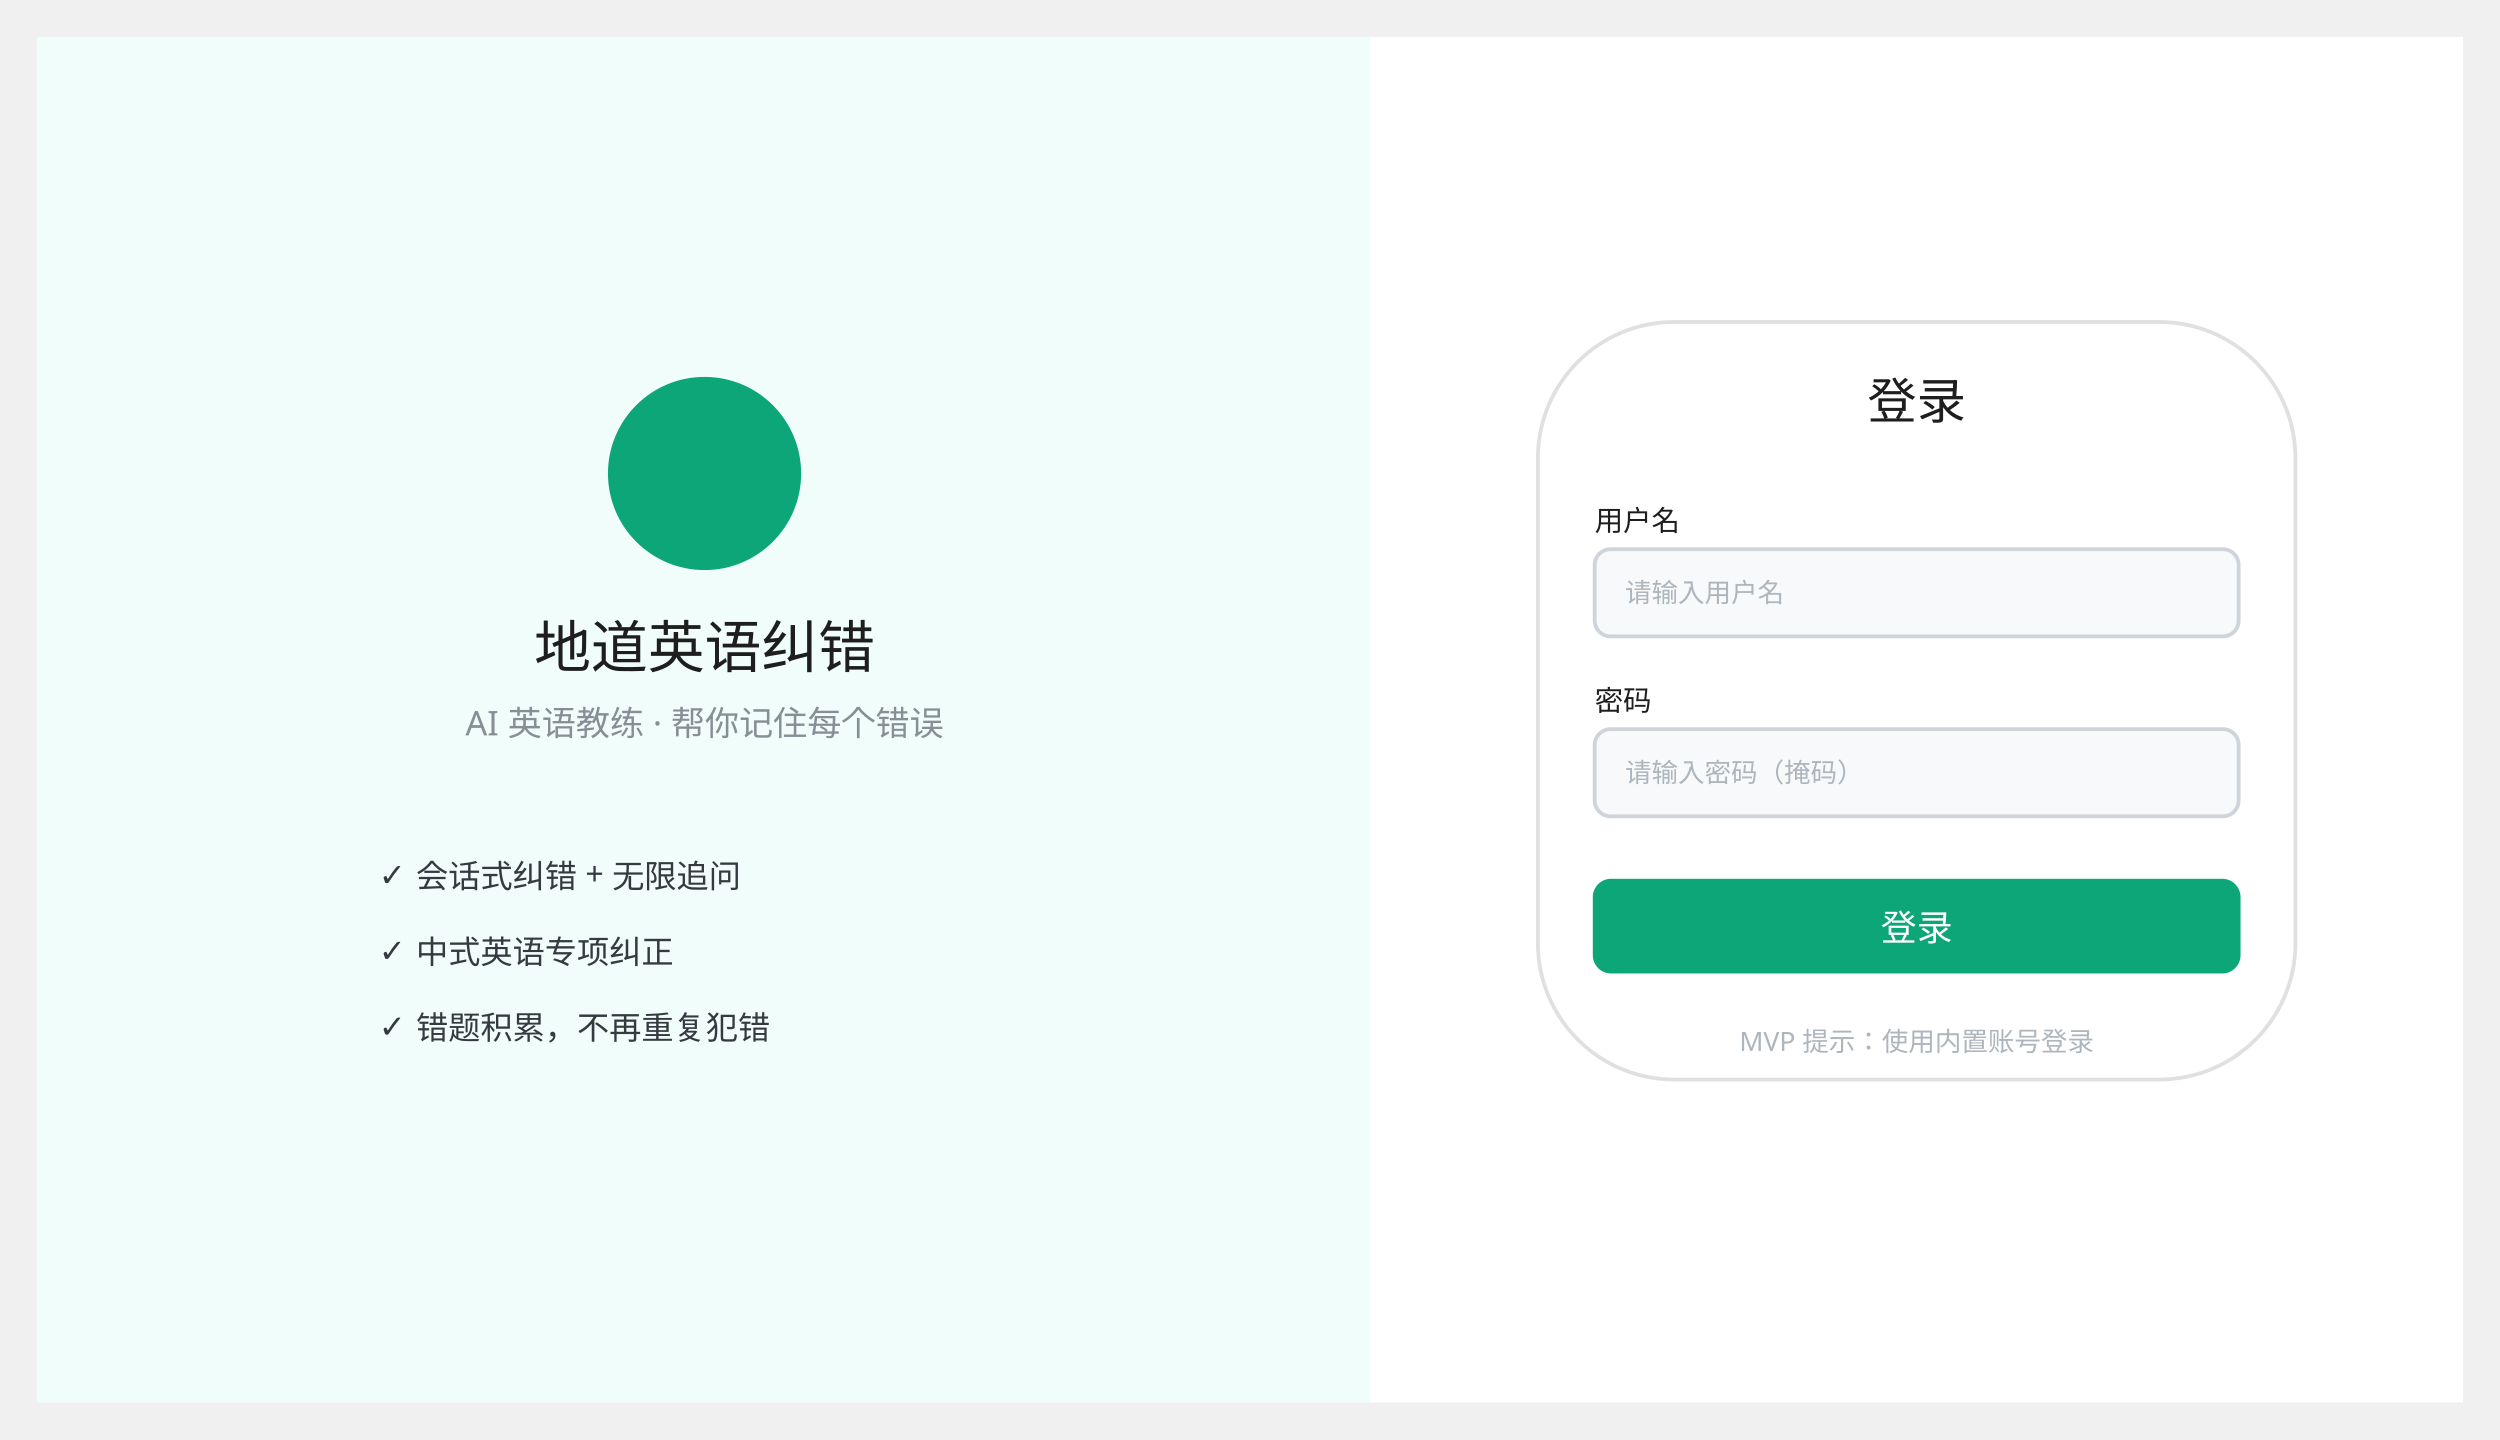
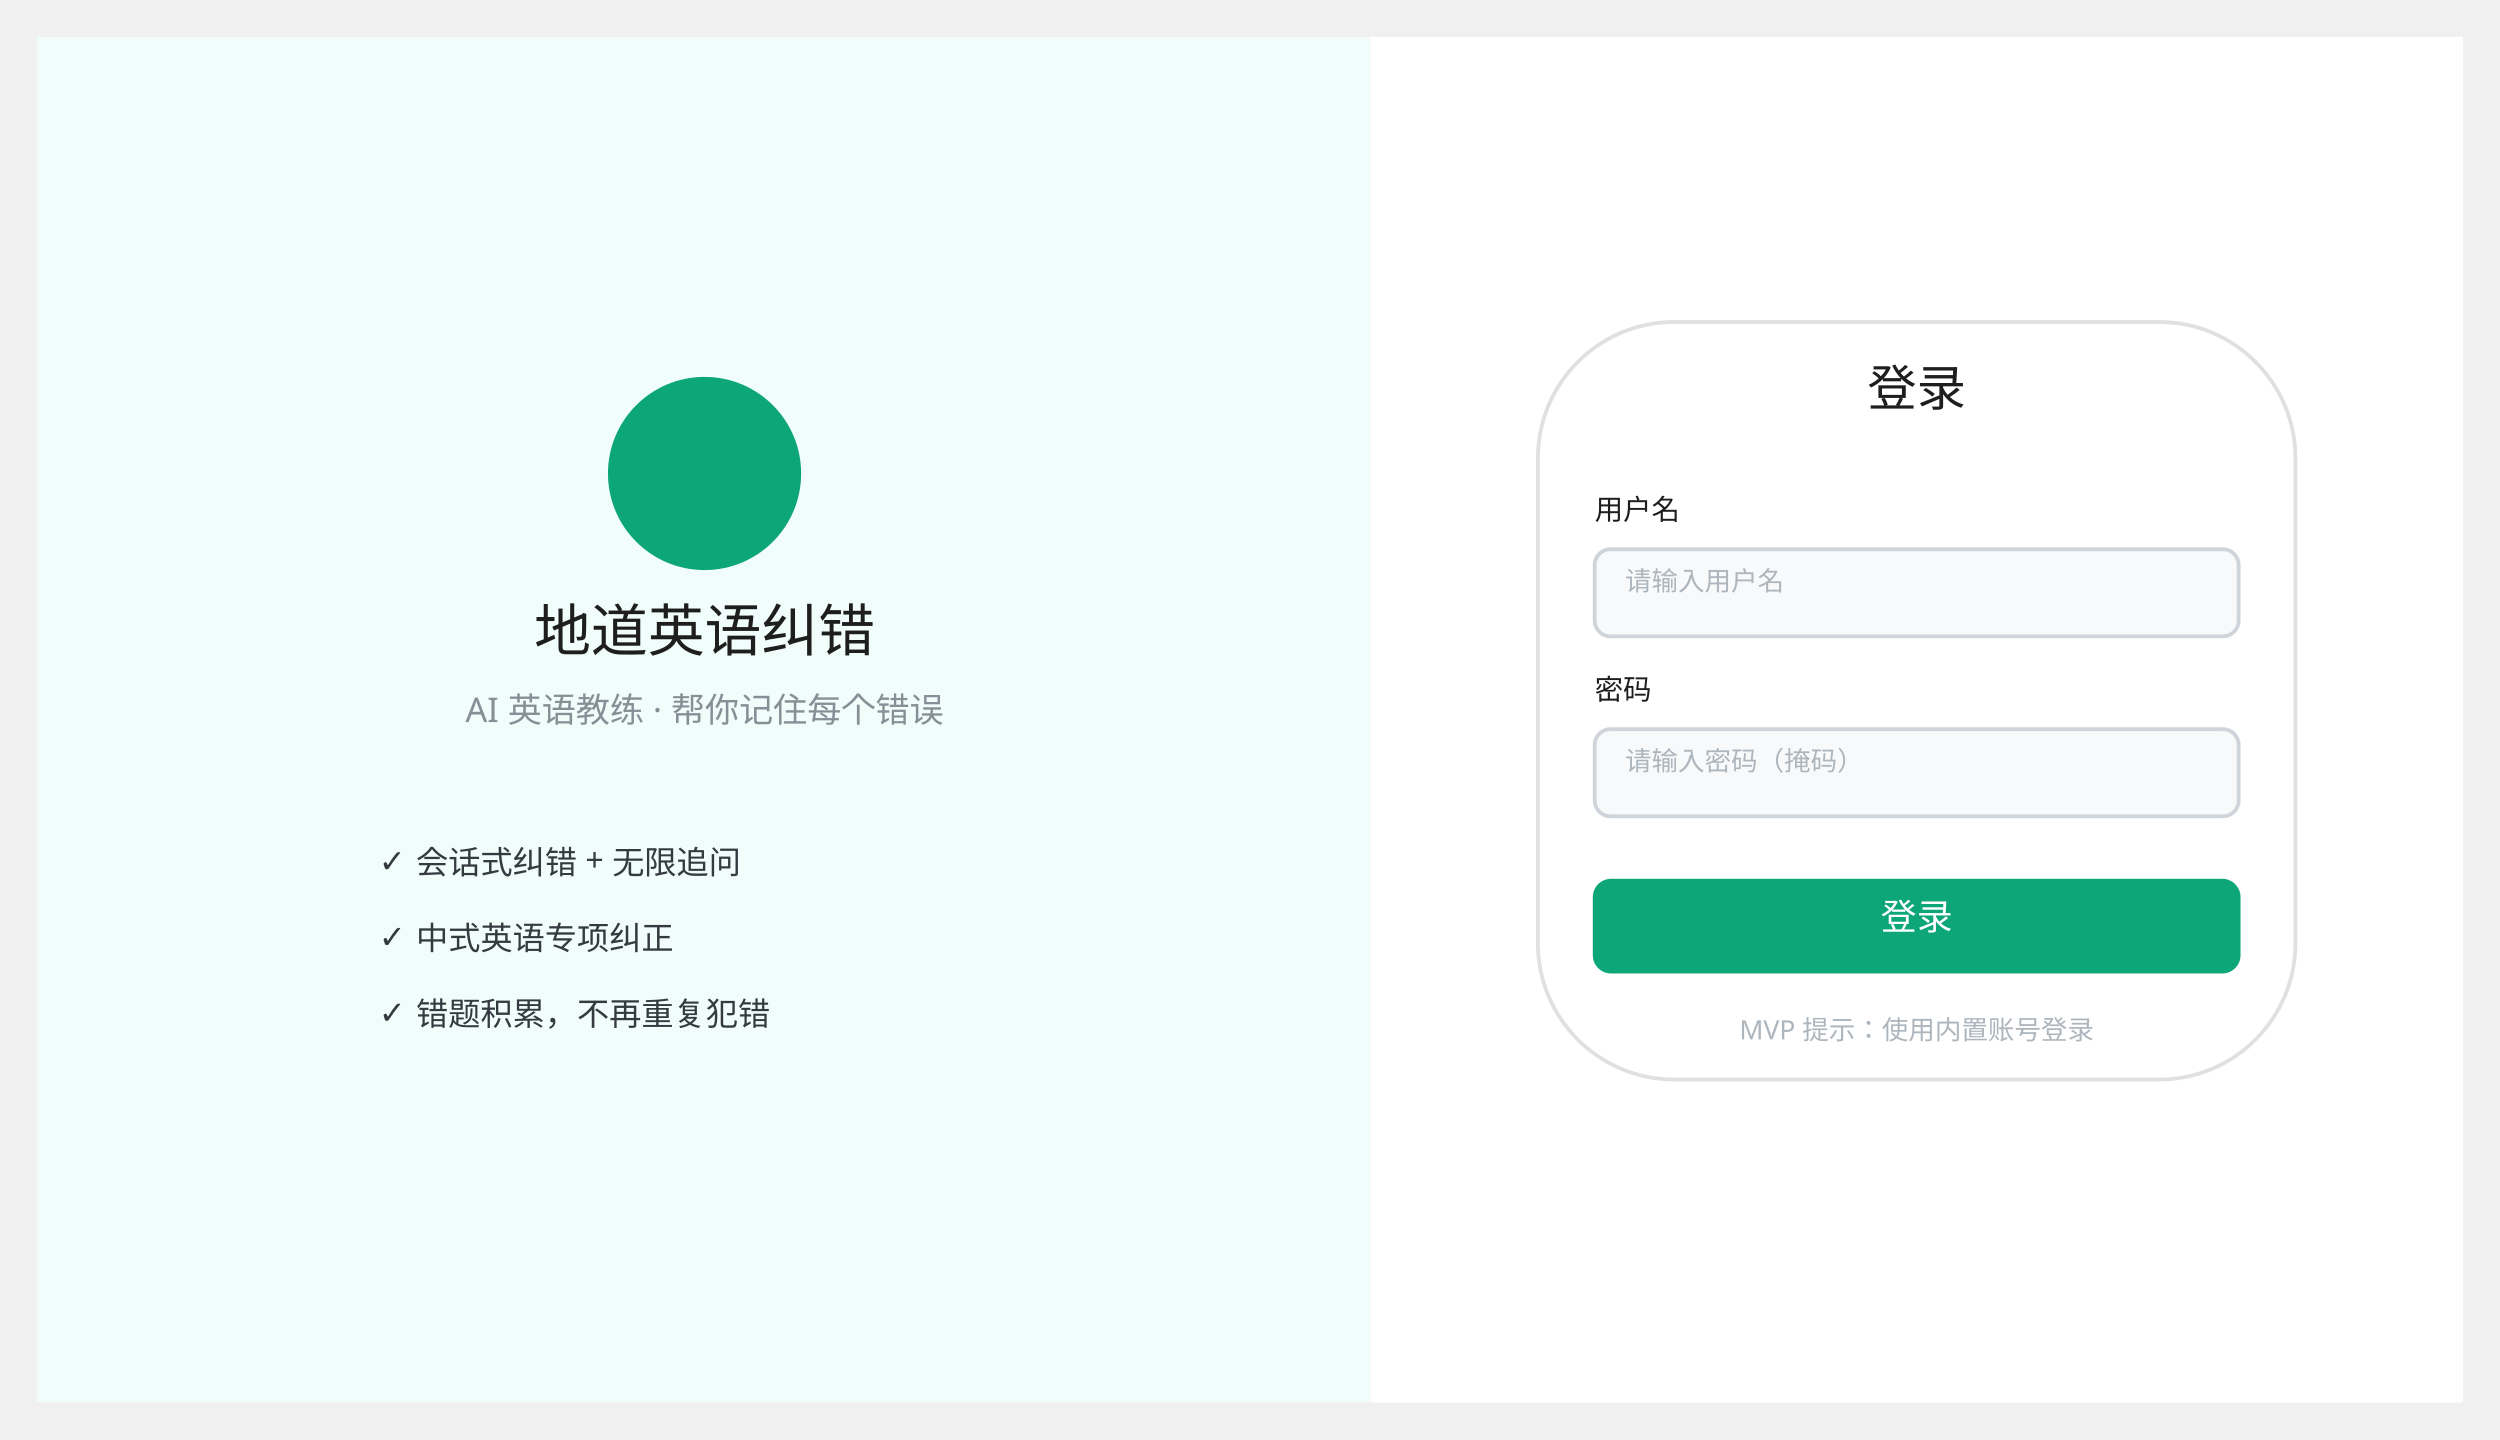
<svg xmlns="http://www.w3.org/2000/svg" viewBox="-20 -20 1320 760" width="1320" height="760">
  <rect x="0" y="0" width="704" height="720" opacity="1" rx="0" ry="0" fill="#f0fdfa" stroke="#f0fdfa" stroke-width="1" />
  <rect x="704" y="0" width="576" height="720" opacity="1" rx="0" ry="0" fill="#ffffff" stroke="#ffffff" stroke-width="1" />
  <ellipse cx="352" cy="230" rx="50" ry="50" fill="#0ca678" stroke="#0ca678" stroke-width="2" />
-   <text opacity="1" x="352" y="332.5" text-anchor="middle" font-size="30" font-family="sans-serif" fill="#1e1e1e">地道英语纠错</text>
-   <text opacity="1" x="352" y="368.3" text-anchor="middle" font-size="18" font-family="sans-serif" fill="#868e96">AI 英语教练 · 帮你记住每个错误</text>
-   <text opacity="1" x="180" y="447.95" text-anchor="start" font-size="17" font-family="sans-serif" fill="#343a40">✓ 会话式纠错 + 无限追问</text>
-   <text opacity="1" x="180" y="487.95" text-anchor="start" font-size="17" font-family="sans-serif" fill="#343a40">✓ 中式英语专项纠正</text>
-   <text opacity="1" x="180" y="527.95" text-anchor="start" font-size="17" font-family="sans-serif" fill="#343a40">✓ 错题积累，不再重复犯错</text>
+   <text opacity="1" x="352" text-anchor="middle" font-size="30" font-family="sans-serif" fill="#1e1e1e" y="323.75">地道英语纠错</text>
+   <text opacity="1" x="352" text-anchor="middle" font-size="18" font-family="sans-serif" fill="#868e96" y="361.25">AI 英语教练 · 帮你记住每个错误</text>
+   <text opacity="1" x="180" text-anchor="start" font-size="17" font-family="sans-serif" fill="#343a40" y="440.625">✓ 会话式纠错 + 无限追问</text>
+   <text opacity="1" x="180" text-anchor="start" font-size="17" font-family="sans-serif" fill="#343a40" y="480.625">✓ 中式英语专项纠正</text>
+   <text opacity="1" x="180" text-anchor="start" font-size="17" font-family="sans-serif" fill="#343a40" y="520.625">✓ 错题积累，不再重复犯错</text>
  <rect x="792" y="150" width="400" height="400" opacity="1" rx="72" ry="72" fill="#ffffff" stroke="#e0e0e0" stroke-width="2" />
-   <text opacity="1" x="992" y="201.1" text-anchor="middle" font-size="26" font-family="sans-serif" fill="#1e1e1e">登录</text>
-   <text opacity="1" x="822" y="260.25" text-anchor="start" font-size="15" font-family="sans-serif" fill="#1e1e1e">用户名</text>
+   <text opacity="1" x="992" text-anchor="middle" font-size="26" font-family="sans-serif" fill="#1e1e1e" y="194.25">登录</text>
+   <text opacity="1" x="822" text-anchor="start" font-size="15" font-family="sans-serif" fill="#1e1e1e" y="254.375">用户名</text>
  <rect x="822" y="270" width="340" height="46" opacity="1" rx="8.28" ry="8.28" fill="#f8f9fa" stroke="#ced4da" stroke-width="2" />
-   <text opacity="1" x="838" y="297.9" text-anchor="start" font-size="14" font-family="sans-serif" fill="#adb5bd">请输入用户名</text>
-   <text opacity="1" x="822" y="355.25" text-anchor="start" font-size="15" font-family="sans-serif" fill="#1e1e1e">密码</text>
+   <text opacity="1" x="838" text-anchor="start" font-size="14" font-family="sans-serif" fill="#adb5bd" y="291.75">请输入用户名</text>
+   <text opacity="1" x="822" text-anchor="start" font-size="15" font-family="sans-serif" fill="#1e1e1e" y="349.375">密码</text>
  <rect x="822" y="365" width="340" height="46" opacity="1" rx="8.28" ry="8.28" fill="#f8f9fa" stroke="#ced4da" stroke-width="2" />
-   <text opacity="1" x="838" y="392.9" text-anchor="start" font-size="14" font-family="sans-serif" fill="#adb5bd">请输入密码（掩码）</text>
+   <text opacity="1" x="838" text-anchor="start" font-size="14" font-family="sans-serif" fill="#adb5bd" y="386.75">请输入密码（掩码）</text>
  <rect x="822" y="445" width="340" height="48" opacity="1" rx="8.64" ry="8.64" fill="#0ca678" stroke="#0ca678" stroke-width="2" />
-   <text opacity="1" x="992" y="476.65" text-anchor="middle" font-size="19" font-family="sans-serif" fill="#ffffff">登录</text>
-   <text opacity="1" x="992" y="534.9" text-anchor="middle" font-size="14" font-family="sans-serif" fill="#adb5bd">MVP 提示：使用内置账号登录</text>
+   <text opacity="1" x="992" text-anchor="middle" font-size="19" font-family="sans-serif" fill="#ffffff" y="470.875">登录</text>
+   <text opacity="1" x="992" text-anchor="middle" font-size="14" font-family="sans-serif" fill="#adb5bd" y="528.75">MVP 提示：使用内置账号登录</text>
</svg>
